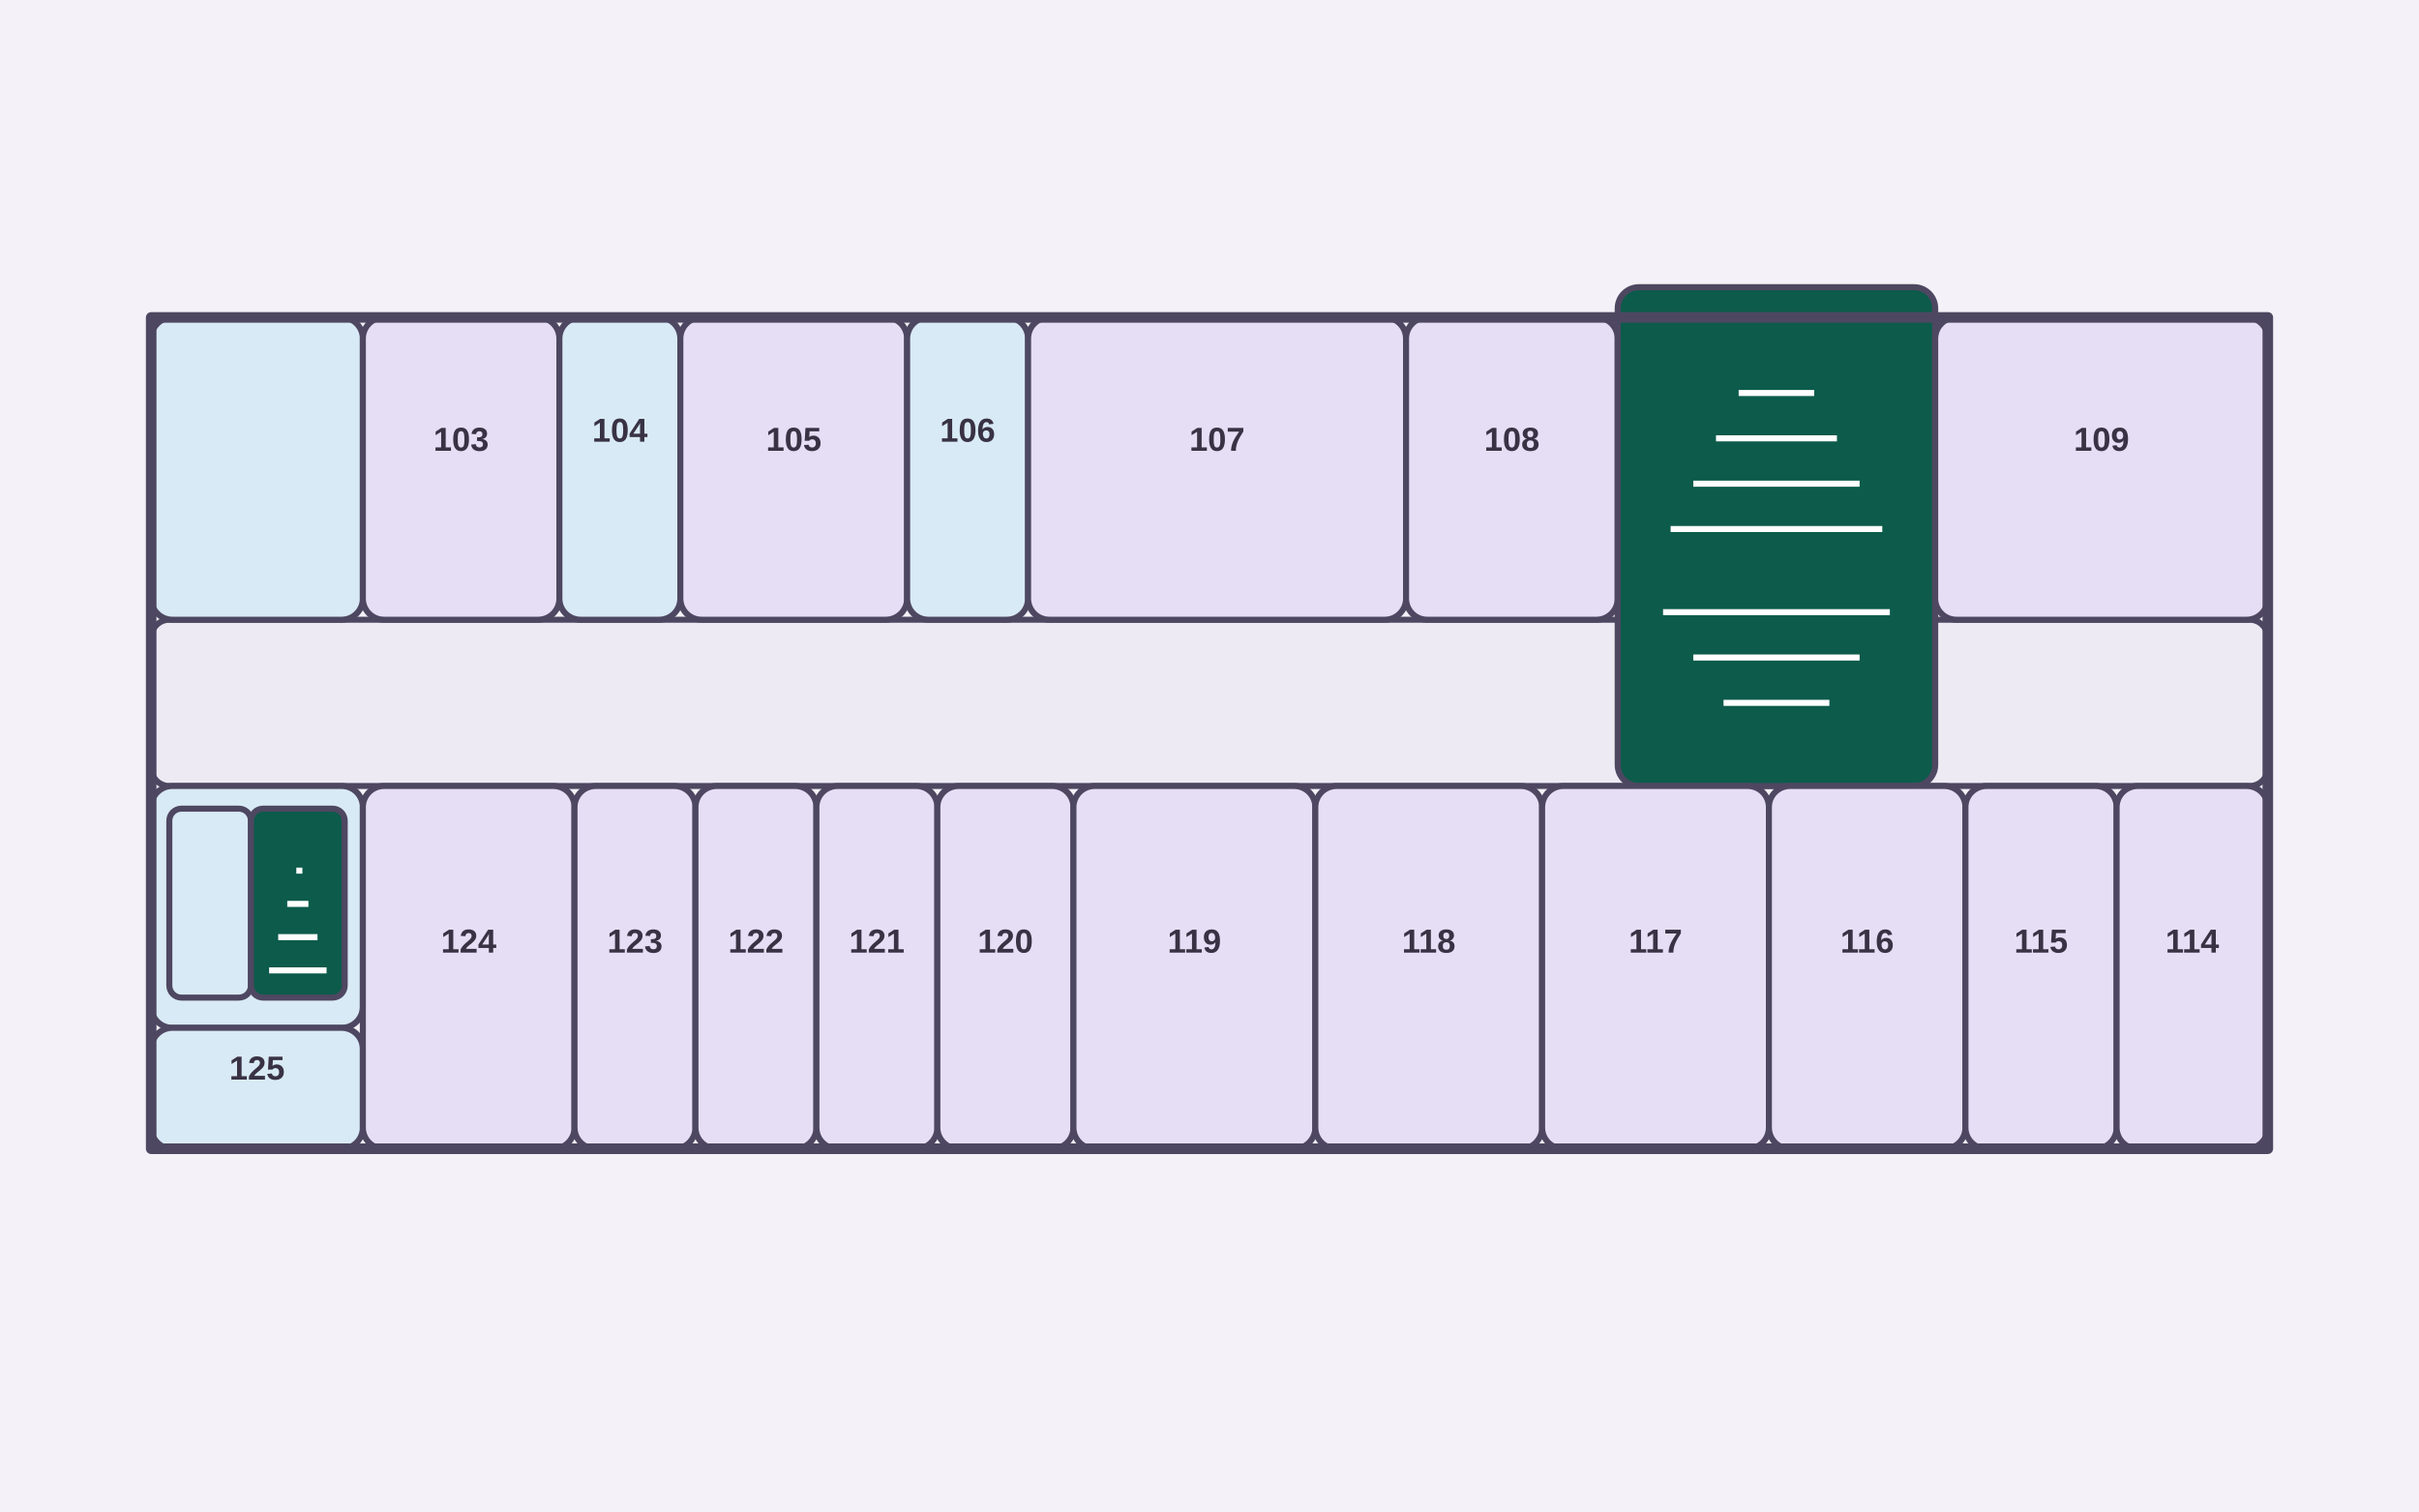
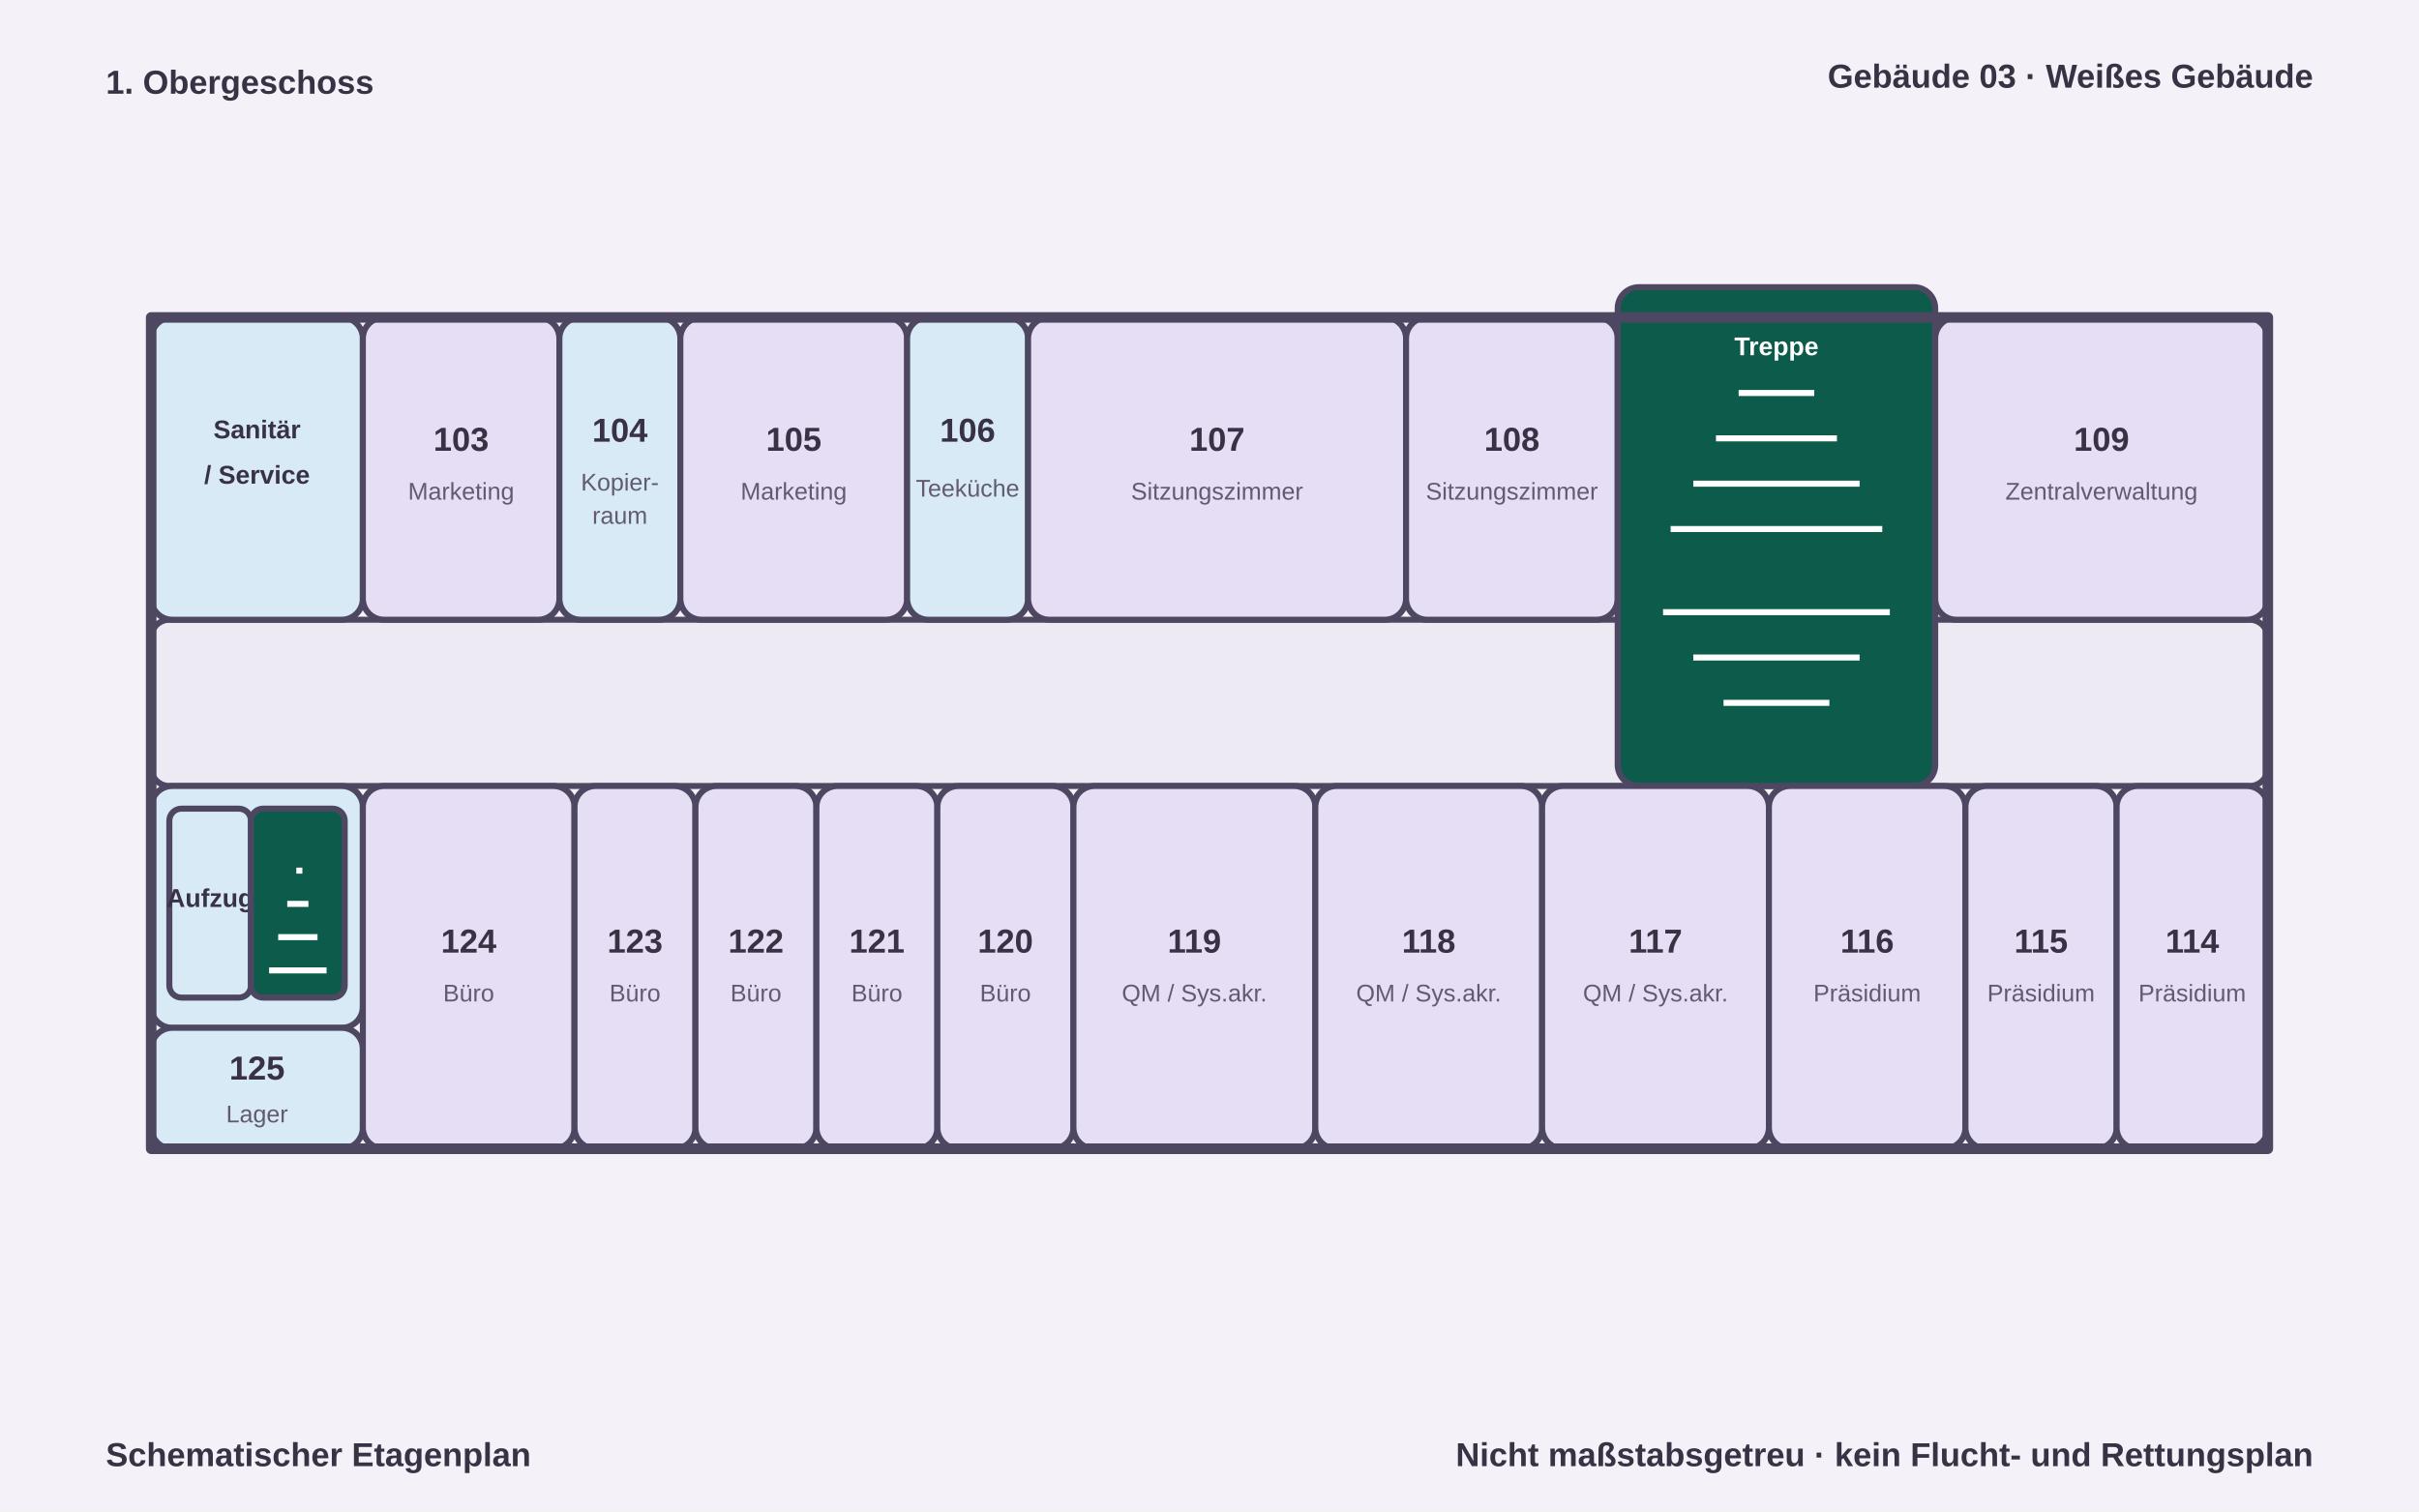
<svg xmlns="http://www.w3.org/2000/svg" viewBox="0 0 1600 1000" role="img">
  <rect width="1600" height="1000" fill="#F4F2F8" />
+   <g id="header">
+     <text class="map-text" x="70" y="62" fill="#383244" font-size="22px" font-weight="600" font-family="Arial,sans-serif" stroke="none">1. Obergeschoss</text>
+     <text class="map-text" x="1530" y="58" fill="#383244" font-size="22px" font-weight="600" text-anchor="end" font-family="Arial,sans-serif" stroke="none">Gebäude 03 · Weißes Gebäude</text>
+   </g>
  <rect class="corridor" x="100" y="410" width="1400" height="110" rx="12" fill="#EDEAF4" stroke="#4E4761" stroke-width="4" />
  <g class="core" fill="#D8EAF5" stroke="#4E4761" stroke-width="4">
    <rect x="100" y="210" width="140" height="200" rx="14" />
+     <text class="core-label map-text" x="170" y="290" font-family="Arial,sans-serif" font-size="17px" font-weight="600" fill="#383244" stroke="none" text-anchor="middle">Sanitär</text>
+     <text class="core-label map-text" x="170" y="320" font-family="Arial,sans-serif" font-size="17px" font-weight="600" fill="#383244" stroke="none" text-anchor="middle">/ Service</text>
  </g>
  <g class="core" fill="#D8EAF5" stroke="#4E4761" stroke-width="4">
    <rect x="100" y="520" width="140" height="160" rx="14" />
    <rect x="112" y="535" width="54" height="125" rx="8" />
+     <text class="core-label map-text" x="139" y="600" font-family="Arial,sans-serif" font-size="17px" font-weight="600" fill="#383244" stroke="none" text-anchor="middle">Aufzug</text>
    <rect class="stair" x="166" y="535" width="62" height="125" rx="8" fill="#0C5B4B" stroke="#4E4761" stroke-width="4" />
    <path class="stair-line" d="M178 642h38m-32-22h26m-20-22h14m-8-22h4" fill="none" stroke="#FFF" stroke-width="4" />
  </g>
  <g id="room-koethen-03-first-floor-103" class="room" data-room-number="103" data-room-key="koethen-03-first-floor-103" data-building-key="koethen-03" data-floor-key="koethen-03-first-floor" data-focus-x="305" data-focus-y="310" fill="#E5DEF5" stroke="#4E4761" stroke-width="4" text-anchor="middle" dominant-baseline="middle">
    <rect x="240" y="210" width="130" height="200" rx="14" />
    <text class="room-number map-text" x="305" y="292" font-family="Arial,sans-serif" font-size="22px" font-weight="600" fill="#383244" stroke="none">103</text>
+     <text class="label map-text" x="305" y="326" font-family="Arial,sans-serif" font-size="16px" font-weight="500" fill="#625B70" stroke="none">Marketing</text>
  </g>
  <g id="room-koethen-03-first-floor-104" class="room service" data-room-number="104" data-room-key="koethen-03-first-floor-104" data-building-key="koethen-03" data-floor-key="koethen-03-first-floor" data-focus-x="410" data-focus-y="310" fill="#D8EAF5" stroke="#4E4761" stroke-width="4" text-anchor="middle" dominant-baseline="middle">
    <rect x="370" y="210" width="80" height="200" rx="14" />
    <text class="room-number map-text" x="410" y="286" font-family="Arial,sans-serif" font-size="22px" font-weight="600" fill="#383244" stroke="none">104</text>
+     <text class="label map-text" x="410" y="320" font-family="Arial,sans-serif" font-size="16px" font-weight="500" fill="#625B70" stroke="none">Kopier-</text>
+     <text class="label map-text" x="410" y="342" font-family="Arial,sans-serif" font-size="16px" font-weight="500" fill="#625B70" stroke="none">raum</text>
  </g>
  <g id="room-koethen-03-first-floor-105" class="room" data-room-number="105" data-room-key="koethen-03-first-floor-105" data-building-key="koethen-03" data-floor-key="koethen-03-first-floor" data-focus-x="525" data-focus-y="310" fill="#E5DEF5" stroke="#4E4761" stroke-width="4" text-anchor="middle" dominant-baseline="middle">
    <rect x="450" y="210" width="150" height="200" rx="14" />
    <text class="room-number map-text" x="525" y="292" font-family="Arial,sans-serif" font-size="22px" font-weight="600" fill="#383244" stroke="none">105</text>
+     <text class="label map-text" x="525" y="326" font-family="Arial,sans-serif" font-size="16px" font-weight="500" fill="#625B70" stroke="none">Marketing</text>
  </g>
  <g id="room-koethen-03-first-floor-106" class="room service" data-room-number="106" data-room-key="koethen-03-first-floor-106" data-building-key="koethen-03" data-floor-key="koethen-03-first-floor" data-focus-x="640" data-focus-y="310" fill="#D8EAF5" stroke="#4E4761" stroke-width="4" text-anchor="middle" dominant-baseline="middle">
    <rect x="600" y="210" width="80" height="200" rx="14" />
    <text class="room-number map-text" x="640" y="286" font-family="Arial,sans-serif" font-size="22px" font-weight="600" fill="#383244" stroke="none">106</text>
+     <text class="label map-text" x="640" y="324" font-family="Arial,sans-serif" font-size="16px" font-weight="500" fill="#625B70" stroke="none">Teeküche</text>
  </g>
  <g id="room-koethen-03-first-floor-107" class="room" data-room-number="107" data-room-key="koethen-03-first-floor-107" data-building-key="koethen-03" data-floor-key="koethen-03-first-floor" data-focus-x="805" data-focus-y="310" fill="#E5DEF5" stroke="#4E4761" stroke-width="4" text-anchor="middle" dominant-baseline="middle">
    <rect x="680" y="210" width="250" height="200" rx="14" />
    <text class="room-number map-text" x="805" y="292" font-family="Arial,sans-serif" font-size="22px" font-weight="600" fill="#383244" stroke="none">107</text>
+     <text class="label map-text" x="805" y="326" font-family="Arial,sans-serif" font-size="16px" font-weight="500" fill="#625B70" stroke="none">Sitzungszimmer</text>
  </g>
  <g id="room-koethen-03-first-floor-108" class="room" data-room-number="108" data-room-key="koethen-03-first-floor-108" data-building-key="koethen-03" data-floor-key="koethen-03-first-floor" data-focus-x="1000" data-focus-y="310" fill="#E5DEF5" stroke="#4E4761" stroke-width="4" text-anchor="middle" dominant-baseline="middle">
    <rect x="930" y="210" width="140" height="200" rx="14" />
    <text class="room-number map-text" x="1000" y="292" font-family="Arial,sans-serif" font-size="22px" font-weight="600" fill="#383244" stroke="none">108</text>
+     <text class="label map-text" x="1000" y="326" font-family="Arial,sans-serif" font-size="16px" font-weight="500" fill="#625B70" stroke="none">Sitzungszimmer</text>
  </g>
  <g class="stair" fill="#0C5B4B" stroke="#4E4761" stroke-width="4">
    <rect x="1070" y="190" width="210" height="330" rx="14" />
    <path class="stair-line" d="M1105 350h140m-125-30h110m-95-30h80m-65-30h50m-100 145h150m-130 30h110m-90 30h70" fill="none" stroke="#FFF" stroke-width="4" />
+     <text class="stair-label map-text" x="1175" y="235" font-family="Arial,sans-serif" font-size="17px" font-weight="600" fill="#FFF" stroke="none" text-anchor="middle">Treppe</text>
  </g>
  <g id="room-koethen-03-first-floor-109" class="room" data-room-number="109" data-room-key="koethen-03-first-floor-109" data-building-key="koethen-03" data-floor-key="koethen-03-first-floor" data-focus-x="1390" data-focus-y="310" fill="#E5DEF5" stroke="#4E4761" stroke-width="4" text-anchor="middle" dominant-baseline="middle">
    <rect x="1280" y="210" width="220" height="200" rx="14" />
    <text class="room-number map-text" x="1390" y="292" font-family="Arial,sans-serif" font-size="22px" font-weight="600" fill="#383244" stroke="none">109</text>
+     <text class="label map-text" x="1390" y="326" font-family="Arial,sans-serif" font-size="16px" font-weight="500" fill="#625B70" stroke="none">Zentralverwaltung</text>
  </g>
  <g id="room-koethen-03-first-floor-125" class="room service" data-room-number="125" data-room-key="koethen-03-first-floor-125" data-building-key="koethen-03" data-floor-key="koethen-03-first-floor" data-focus-x="170" data-focus-y="720" fill="#D8EAF5" stroke="#4E4761" stroke-width="4" text-anchor="middle" dominant-baseline="middle">
    <rect x="100" y="680" width="140" height="80" rx="14" />
    <text class="room-number map-text" x="170" y="708" font-family="Arial,sans-serif" font-size="22px" font-weight="600" fill="#383244" stroke="none">125</text>
+     <text class="label map-text" x="170" y="738" font-family="Arial,sans-serif" font-size="16px" font-weight="500" fill="#625B70" stroke="none">Lager</text>
  </g>
  <g id="room-koethen-03-first-floor-124" class="room" data-room-number="124" data-room-key="koethen-03-first-floor-124" data-building-key="koethen-03" data-floor-key="koethen-03-first-floor" data-focus-x="310" data-focus-y="640" fill="#E5DEF5" stroke="#4E4761" stroke-width="4" text-anchor="middle" dominant-baseline="middle">
    <rect x="240" y="520" width="140" height="240" rx="14" />
    <text class="room-number map-text" x="310" y="624" font-family="Arial,sans-serif" font-size="22px" font-weight="600" fill="#383244" stroke="none">124</text>
+     <text class="label map-text" x="310" y="658" font-family="Arial,sans-serif" font-size="16px" font-weight="500" fill="#625B70" stroke="none">Büro</text>
  </g>
  <g id="room-koethen-03-first-floor-123" class="room" data-room-number="123" data-room-key="koethen-03-first-floor-123" data-building-key="koethen-03" data-floor-key="koethen-03-first-floor" data-focus-x="420" data-focus-y="640" fill="#E5DEF5" stroke="#4E4761" stroke-width="4" text-anchor="middle" dominant-baseline="middle">
    <rect x="380" y="520" width="80" height="240" rx="14" />
    <text class="room-number map-text" x="420" y="624" font-family="Arial,sans-serif" font-size="22px" font-weight="600" fill="#383244" stroke="none">123</text>
+     <text class="label map-text" x="420" y="658" font-family="Arial,sans-serif" font-size="16px" font-weight="500" fill="#625B70" stroke="none">Büro</text>
  </g>
  <g id="room-koethen-03-first-floor-122" class="room" data-room-number="122" data-room-key="koethen-03-first-floor-122" data-building-key="koethen-03" data-floor-key="koethen-03-first-floor" data-focus-x="500" data-focus-y="640" fill="#E5DEF5" stroke="#4E4761" stroke-width="4" text-anchor="middle" dominant-baseline="middle">
    <rect x="460" y="520" width="80" height="240" rx="14" />
    <text class="room-number map-text" x="500" y="624" font-family="Arial,sans-serif" font-size="22px" font-weight="600" fill="#383244" stroke="none">122</text>
+     <text class="label map-text" x="500" y="658" font-family="Arial,sans-serif" font-size="16px" font-weight="500" fill="#625B70" stroke="none">Büro</text>
  </g>
  <g id="room-koethen-03-first-floor-121" class="room" data-room-number="121" data-room-key="koethen-03-first-floor-121" data-building-key="koethen-03" data-floor-key="koethen-03-first-floor" data-focus-x="580" data-focus-y="640" fill="#E5DEF5" stroke="#4E4761" stroke-width="4" text-anchor="middle" dominant-baseline="middle">
    <rect x="540" y="520" width="80" height="240" rx="14" />
    <text class="room-number map-text" x="580" y="624" font-family="Arial,sans-serif" font-size="22px" font-weight="600" fill="#383244" stroke="none">121</text>
+     <text class="label map-text" x="580" y="658" font-family="Arial,sans-serif" font-size="16px" font-weight="500" fill="#625B70" stroke="none">Büro</text>
  </g>
  <g id="room-koethen-03-first-floor-120" class="room" data-room-number="120" data-room-key="koethen-03-first-floor-120" data-building-key="koethen-03" data-floor-key="koethen-03-first-floor" data-focus-x="665" data-focus-y="640" fill="#E5DEF5" stroke="#4E4761" stroke-width="4" text-anchor="middle" dominant-baseline="middle">
    <rect x="620" y="520" width="90" height="240" rx="14" />
    <text class="room-number map-text" x="665" y="624" font-family="Arial,sans-serif" font-size="22px" font-weight="600" fill="#383244" stroke="none">120</text>
+     <text class="label map-text" x="665" y="658" font-family="Arial,sans-serif" font-size="16px" font-weight="500" fill="#625B70" stroke="none">Büro</text>
  </g>
  <g id="room-koethen-03-first-floor-119" class="room" data-room-number="119" data-room-key="koethen-03-first-floor-119" data-building-key="koethen-03" data-floor-key="koethen-03-first-floor" data-focus-x="790" data-focus-y="640" fill="#E5DEF5" stroke="#4E4761" stroke-width="4" text-anchor="middle" dominant-baseline="middle">
    <rect x="710" y="520" width="160" height="240" rx="14" />
    <text class="room-number map-text" x="790" y="624" font-family="Arial,sans-serif" font-size="22px" font-weight="600" fill="#383244" stroke="none">119</text>
+     <text class="label map-text" x="790" y="658" font-family="Arial,sans-serif" font-size="16px" font-weight="500" fill="#625B70" stroke="none">QM / Sys.akr.</text>
  </g>
  <g id="room-koethen-03-first-floor-118" class="room" data-room-number="118" data-room-key="koethen-03-first-floor-118" data-building-key="koethen-03" data-floor-key="koethen-03-first-floor" data-focus-x="945" data-focus-y="640" fill="#E5DEF5" stroke="#4E4761" stroke-width="4" text-anchor="middle" dominant-baseline="middle">
    <rect x="870" y="520" width="150" height="240" rx="14" />
    <text class="room-number map-text" x="945" y="624" font-family="Arial,sans-serif" font-size="22px" font-weight="600" fill="#383244" stroke="none">118</text>
+     <text class="label map-text" x="945" y="658" font-family="Arial,sans-serif" font-size="16px" font-weight="500" fill="#625B70" stroke="none">QM / Sys.akr.</text>
  </g>
  <g id="room-koethen-03-first-floor-117" class="room" data-room-number="117" data-room-key="koethen-03-first-floor-117" data-building-key="koethen-03" data-floor-key="koethen-03-first-floor" data-focus-x="1095" data-focus-y="640" fill="#E5DEF5" stroke="#4E4761" stroke-width="4" text-anchor="middle" dominant-baseline="middle">
    <rect x="1020" y="520" width="150" height="240" rx="14" />
    <text class="room-number map-text" x="1095" y="624" font-family="Arial,sans-serif" font-size="22px" font-weight="600" fill="#383244" stroke="none">117</text>
+     <text class="label map-text" x="1095" y="658" font-family="Arial,sans-serif" font-size="16px" font-weight="500" fill="#625B70" stroke="none">QM / Sys.akr.</text>
  </g>
  <g id="room-koethen-03-first-floor-116" class="room" data-room-number="116" data-room-key="koethen-03-first-floor-116" data-building-key="koethen-03" data-floor-key="koethen-03-first-floor" data-focus-x="1235" data-focus-y="640" fill="#E5DEF5" stroke="#4E4761" stroke-width="4" text-anchor="middle" dominant-baseline="middle">
    <rect x="1170" y="520" width="130" height="240" rx="14" />
    <text class="room-number map-text" x="1235" y="624" font-family="Arial,sans-serif" font-size="22px" font-weight="600" fill="#383244" stroke="none">116</text>
+     <text class="label map-text" x="1235" y="658" font-family="Arial,sans-serif" font-size="16px" font-weight="500" fill="#625B70" stroke="none">Präsidium</text>
  </g>
  <g id="room-koethen-03-first-floor-115" class="room" data-room-number="115" data-room-key="koethen-03-first-floor-115" data-building-key="koethen-03" data-floor-key="koethen-03-first-floor" data-focus-x="1350" data-focus-y="640" fill="#E5DEF5" stroke="#4E4761" stroke-width="4" text-anchor="middle" dominant-baseline="middle">
    <rect x="1300" y="520" width="100" height="240" rx="14" />
    <text class="room-number map-text" x="1350" y="624" font-family="Arial,sans-serif" font-size="22px" font-weight="600" fill="#383244" stroke="none">115</text>
+     <text class="label map-text" x="1350" y="658" font-family="Arial,sans-serif" font-size="16px" font-weight="500" fill="#625B70" stroke="none">Präsidium</text>
  </g>
  <g id="room-koethen-03-first-floor-114" class="room" data-room-number="114" data-room-key="koethen-03-first-floor-114" data-building-key="koethen-03" data-floor-key="koethen-03-first-floor" data-focus-x="1450" data-focus-y="640" fill="#E5DEF5" stroke="#4E4761" stroke-width="4" text-anchor="middle" dominant-baseline="middle">
    <rect x="1400" y="520" width="100" height="240" rx="14" />
    <text class="room-number map-text" x="1450" y="624" font-family="Arial,sans-serif" font-size="22px" font-weight="600" fill="#383244" stroke="none">114</text>
+     <text class="label map-text" x="1450" y="658" font-family="Arial,sans-serif" font-size="16px" font-weight="500" fill="#625B70" stroke="none">Präsidium</text>
  </g>
  <path class="outline" d="M100 210H1500V760H100Z" fill="none" stroke="#4E4761" stroke-width="7" stroke-linejoin="round" />
+   <g id="footer" fill="#706A80" font-family="Arial,Helvetica,sans-serif" font-size="15" font-weight="400">
+     <text class="map-text" x="70" y="970" font-family="Arial,sans-serif" font-size="22px" font-weight="600" fill="#383244" stroke="none">Schematischer Etagenplan</text>
+     <text class="map-text" x="1530" y="970" text-anchor="end" font-family="Arial,sans-serif" font-size="22px" font-weight="600" fill="#383244" stroke="none">Nicht maßstabsgetreu · kein Flucht- und Rettungsplan</text>
+   </g>
</svg>
